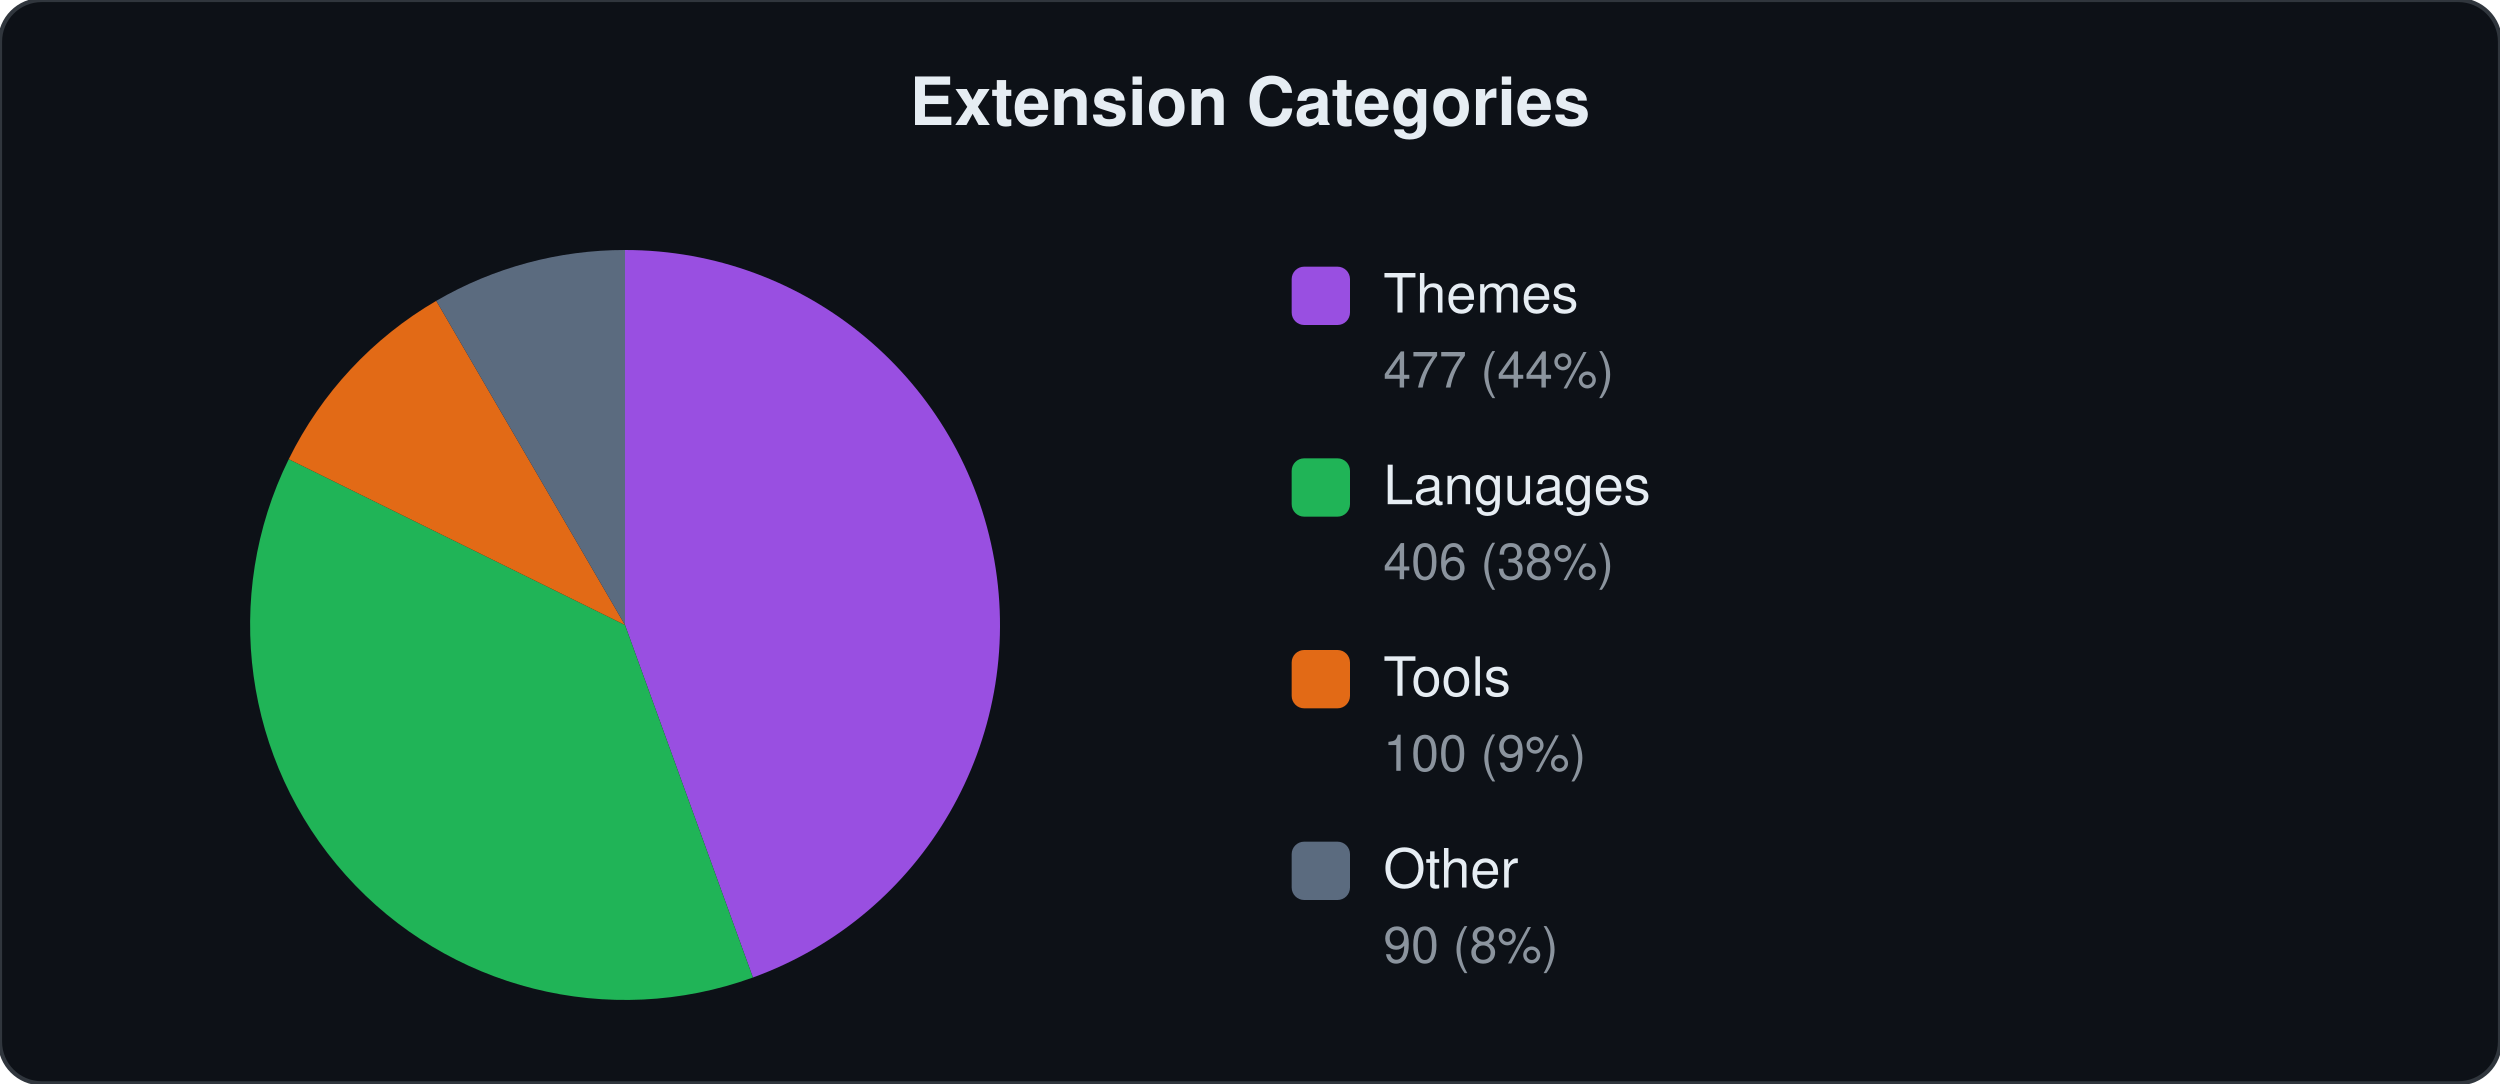
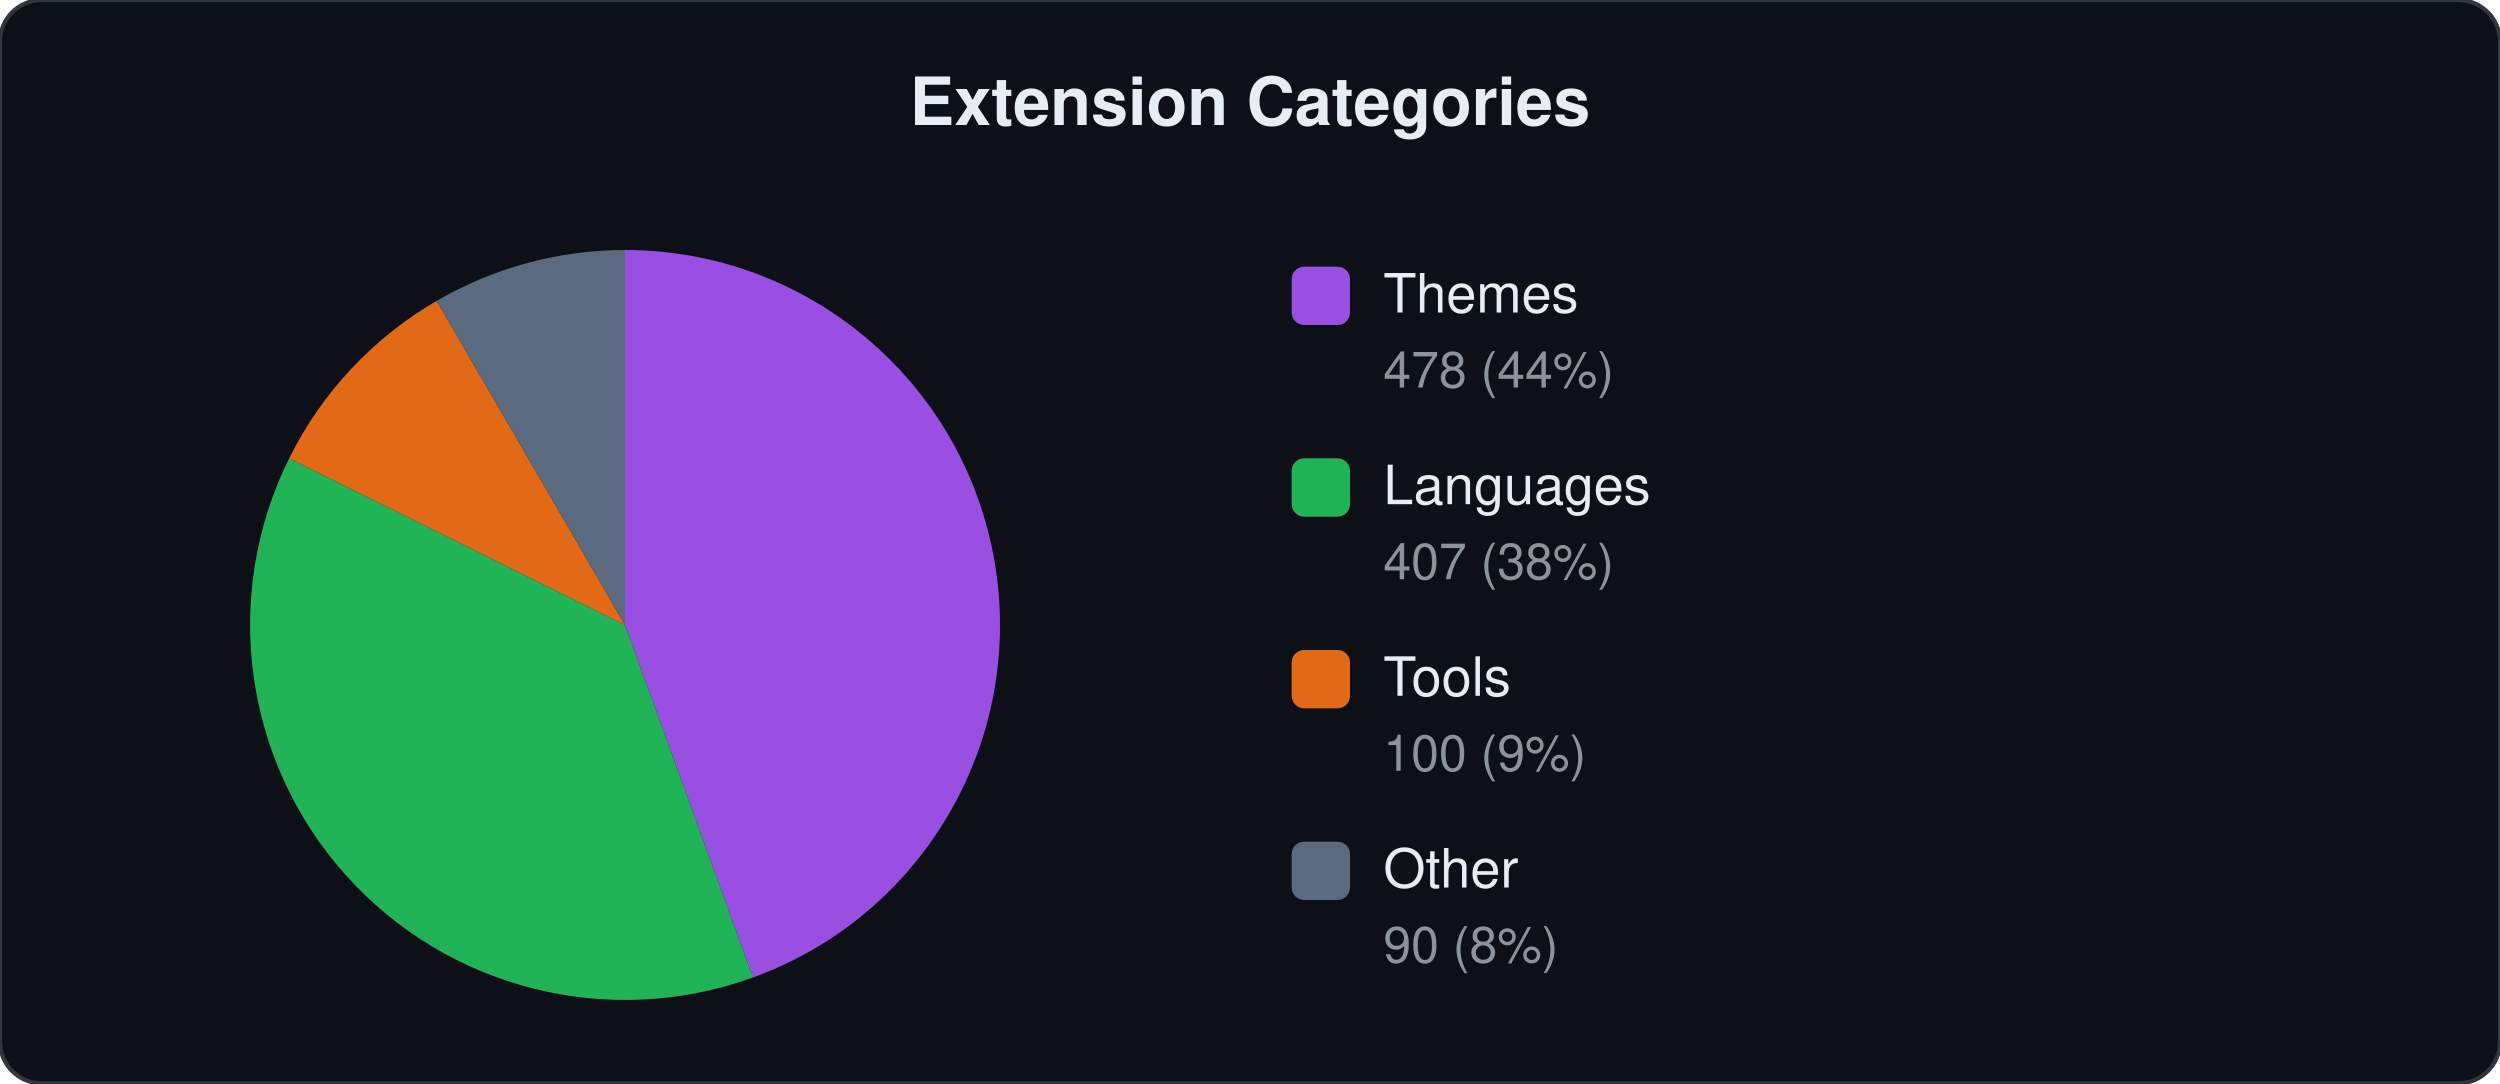
<svg xmlns="http://www.w3.org/2000/svg" viewBox="0 0 600 260" width="600" height="260">
  <style>text{font-family:-apple-system,BlinkMacSystemFont,"Segoe UI",Helvetica,Arial,sans-serif;fill:#e6edf3}.label{font-size:13px}.count{font-size:12px;fill:#8b949e}.title{font-size:16px;font-weight:600}</style>
  <rect width="600" height="260" rx="10" fill="#0d1117" stroke="#30363d" stroke-width="1" />
  <text x="300" y="30" text-anchor="middle" class="title">Extension Categories</text>
  <path d="M150.0,150.0 L150.0,60.0 A90,90 0 0,1 180.7,234.6 Z" fill="#a855f7" opacity="0.9" />
-   <path d="M150.0,150.0 L180.7,234.6 A90,90 0 0,1 69.3,110.2 Z" fill="#22c55e" opacity="0.9" />
-   <path d="M150.0,150.0 L69.3,110.2 A90,90 0 0,1 104.7,72.2 Z" fill="#f97316" opacity="0.9" />
-   <path d="M150.0,150.0 L104.7,72.2 A90,90 0 0,1 150.0,60.0 Z" fill="#64748b" opacity="0.9" />
+   <path d="M150.0,150.0 L180.7,234.6 A90,90 0 0,1 69.4,110.0 Z" fill="#22c55e" opacity="0.9" />
+   <path d="M150.0,150.0 L69.4,110.0 A90,90 0 0,1 104.8,72.2 Z" fill="#f97316" opacity="0.9" />
+   <path d="M150.0,150.0 L104.8,72.2 A90,90 0 0,1 150.0,60.0 Z" fill="#64748b" opacity="0.9" />
  <rect x="310" y="64" width="14" height="14" rx="3" fill="#a855f7" opacity="0.9" />
  <text x="332" y="75" class="label">Themes</text>
-   <text x="332" y="93" class="count">477 (44%)</text>
+   <text x="332" y="93" class="count">478 (44%)</text>
  <rect x="310" y="110" width="14" height="14" rx="3" fill="#22c55e" opacity="0.9" />
  <text x="332" y="121" class="label">Languages</text>
-   <text x="332" y="139" class="count">406 (38%)</text>
+   <text x="332" y="139" class="count">407 (38%)</text>
  <rect x="310" y="156" width="14" height="14" rx="3" fill="#f97316" opacity="0.9" />
  <text x="332" y="167" class="label">Tools</text>
  <text x="332" y="185" class="count">100 (9%)</text>
  <rect x="310" y="202" width="14" height="14" rx="3" fill="#64748b" opacity="0.9" />
  <text x="332" y="213" class="label">Other</text>
  <text x="332" y="231" class="count">90 (8%)</text>
</svg>
